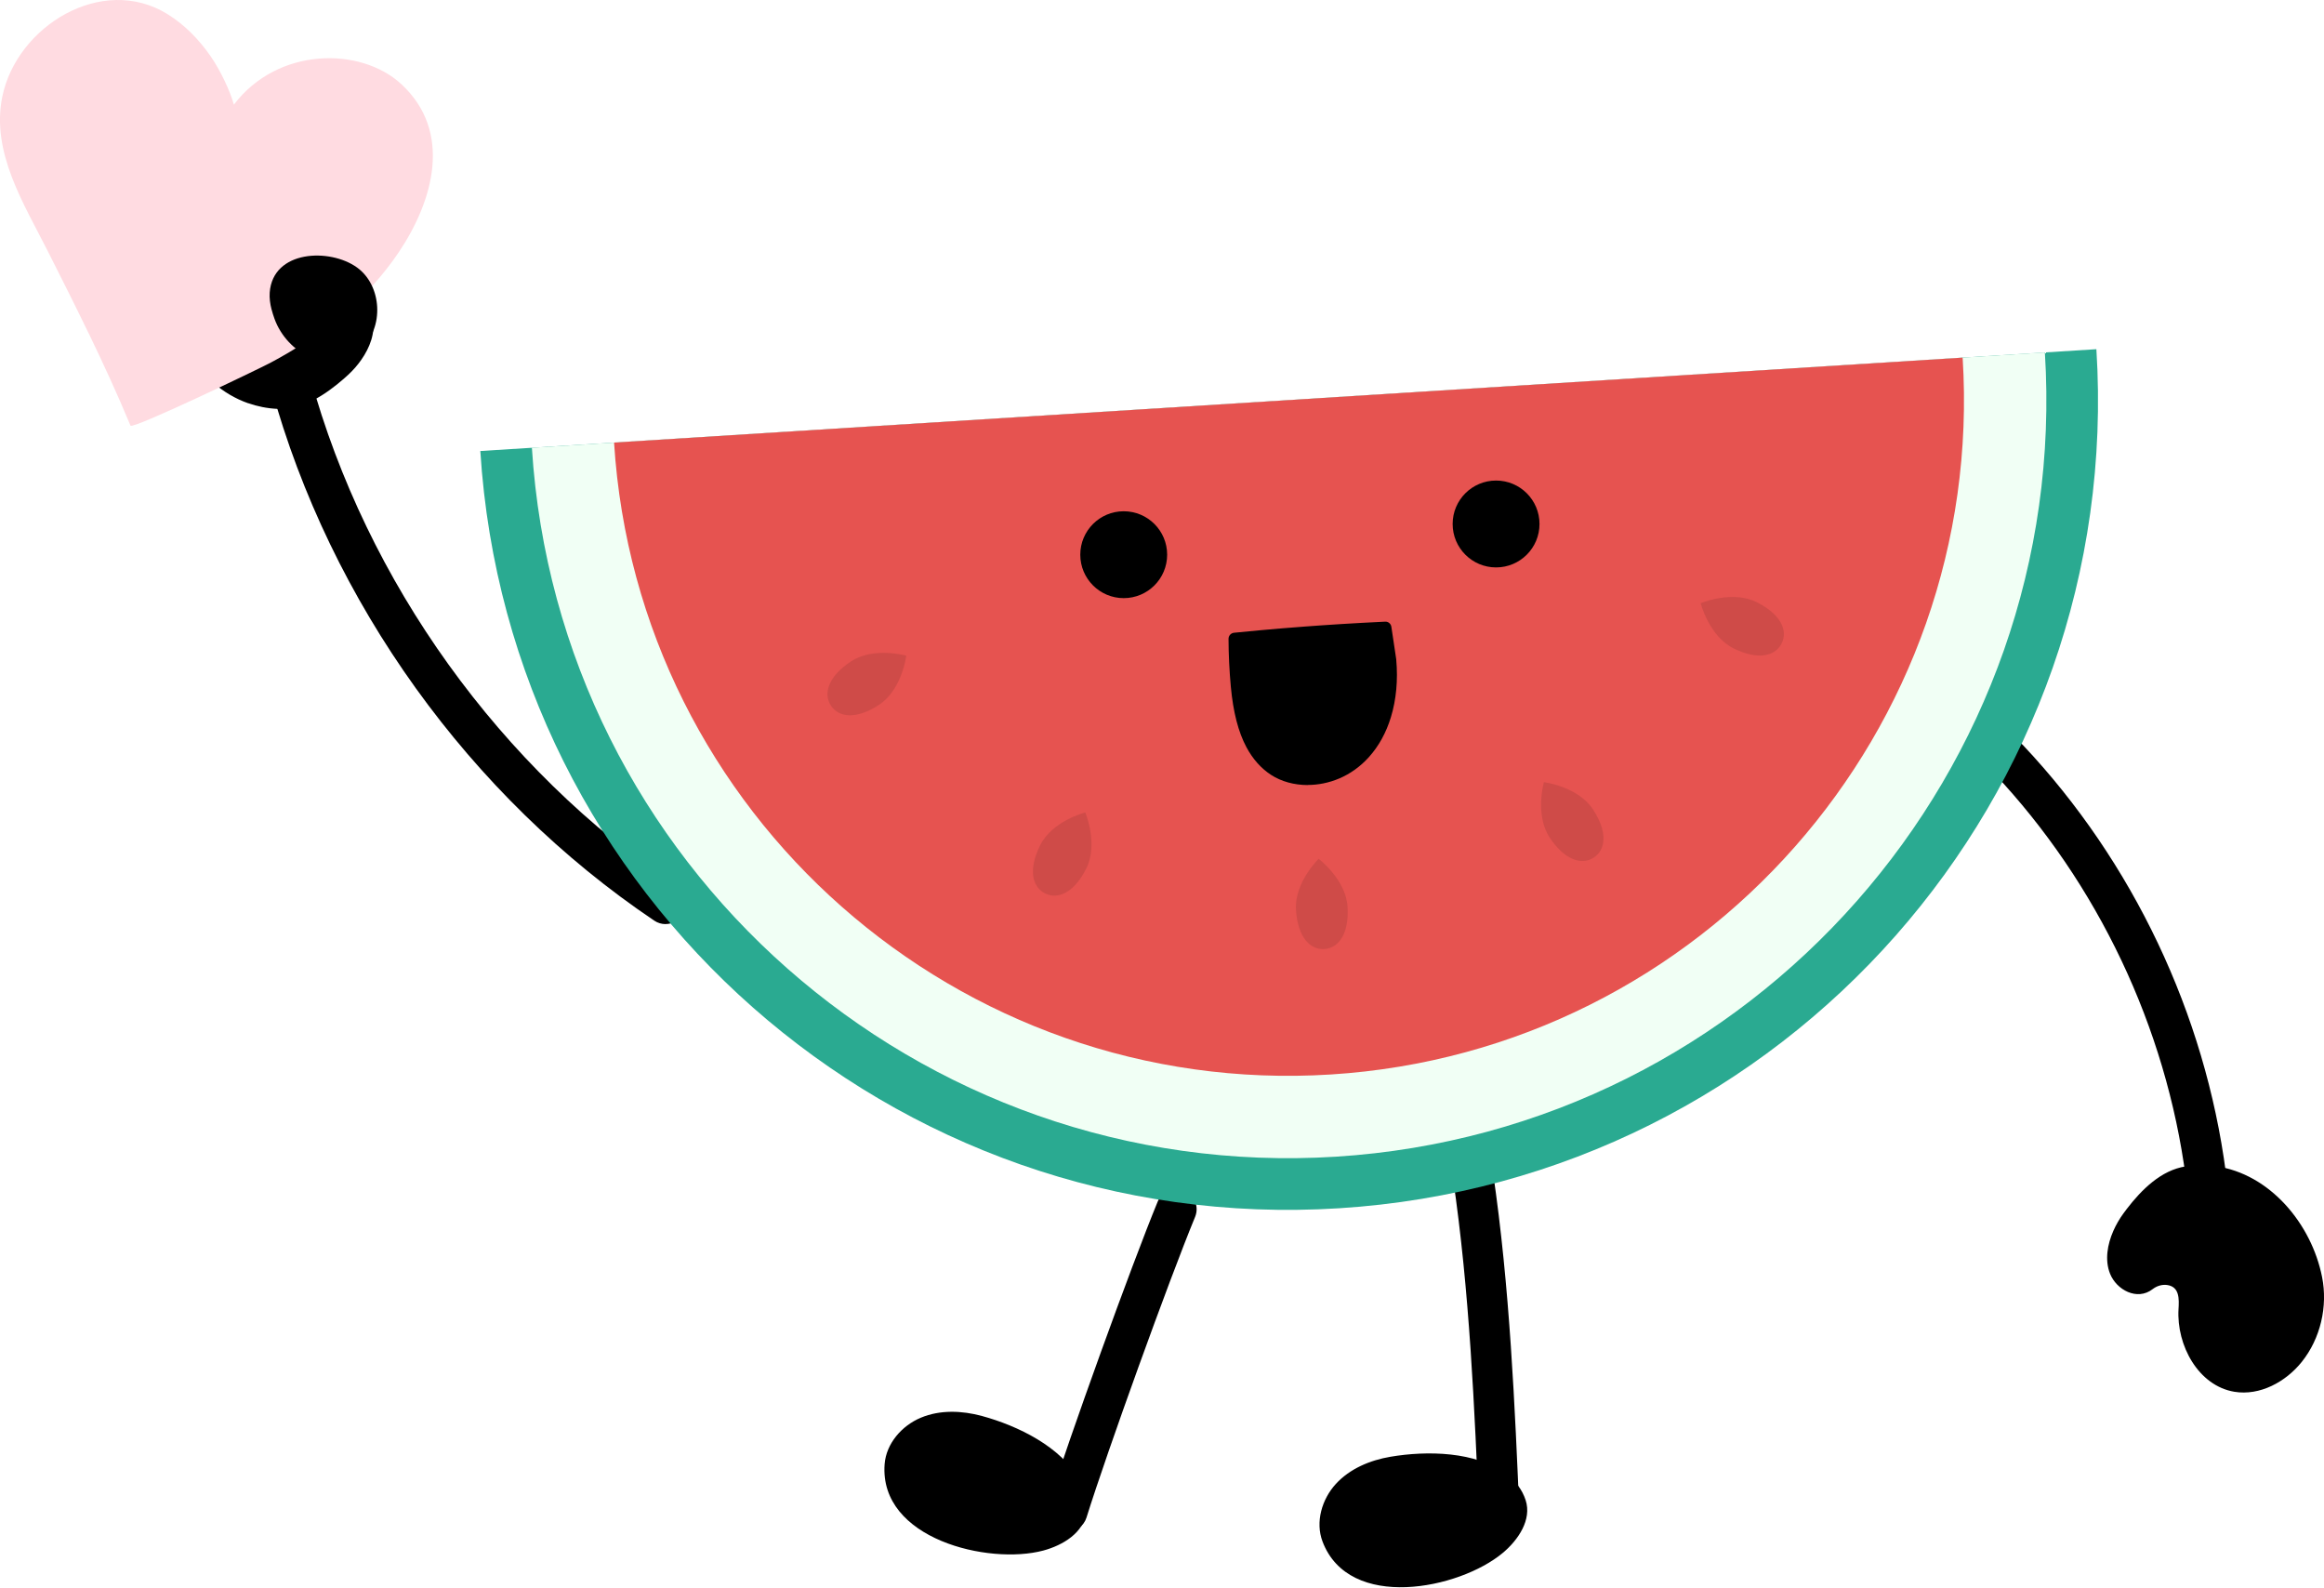
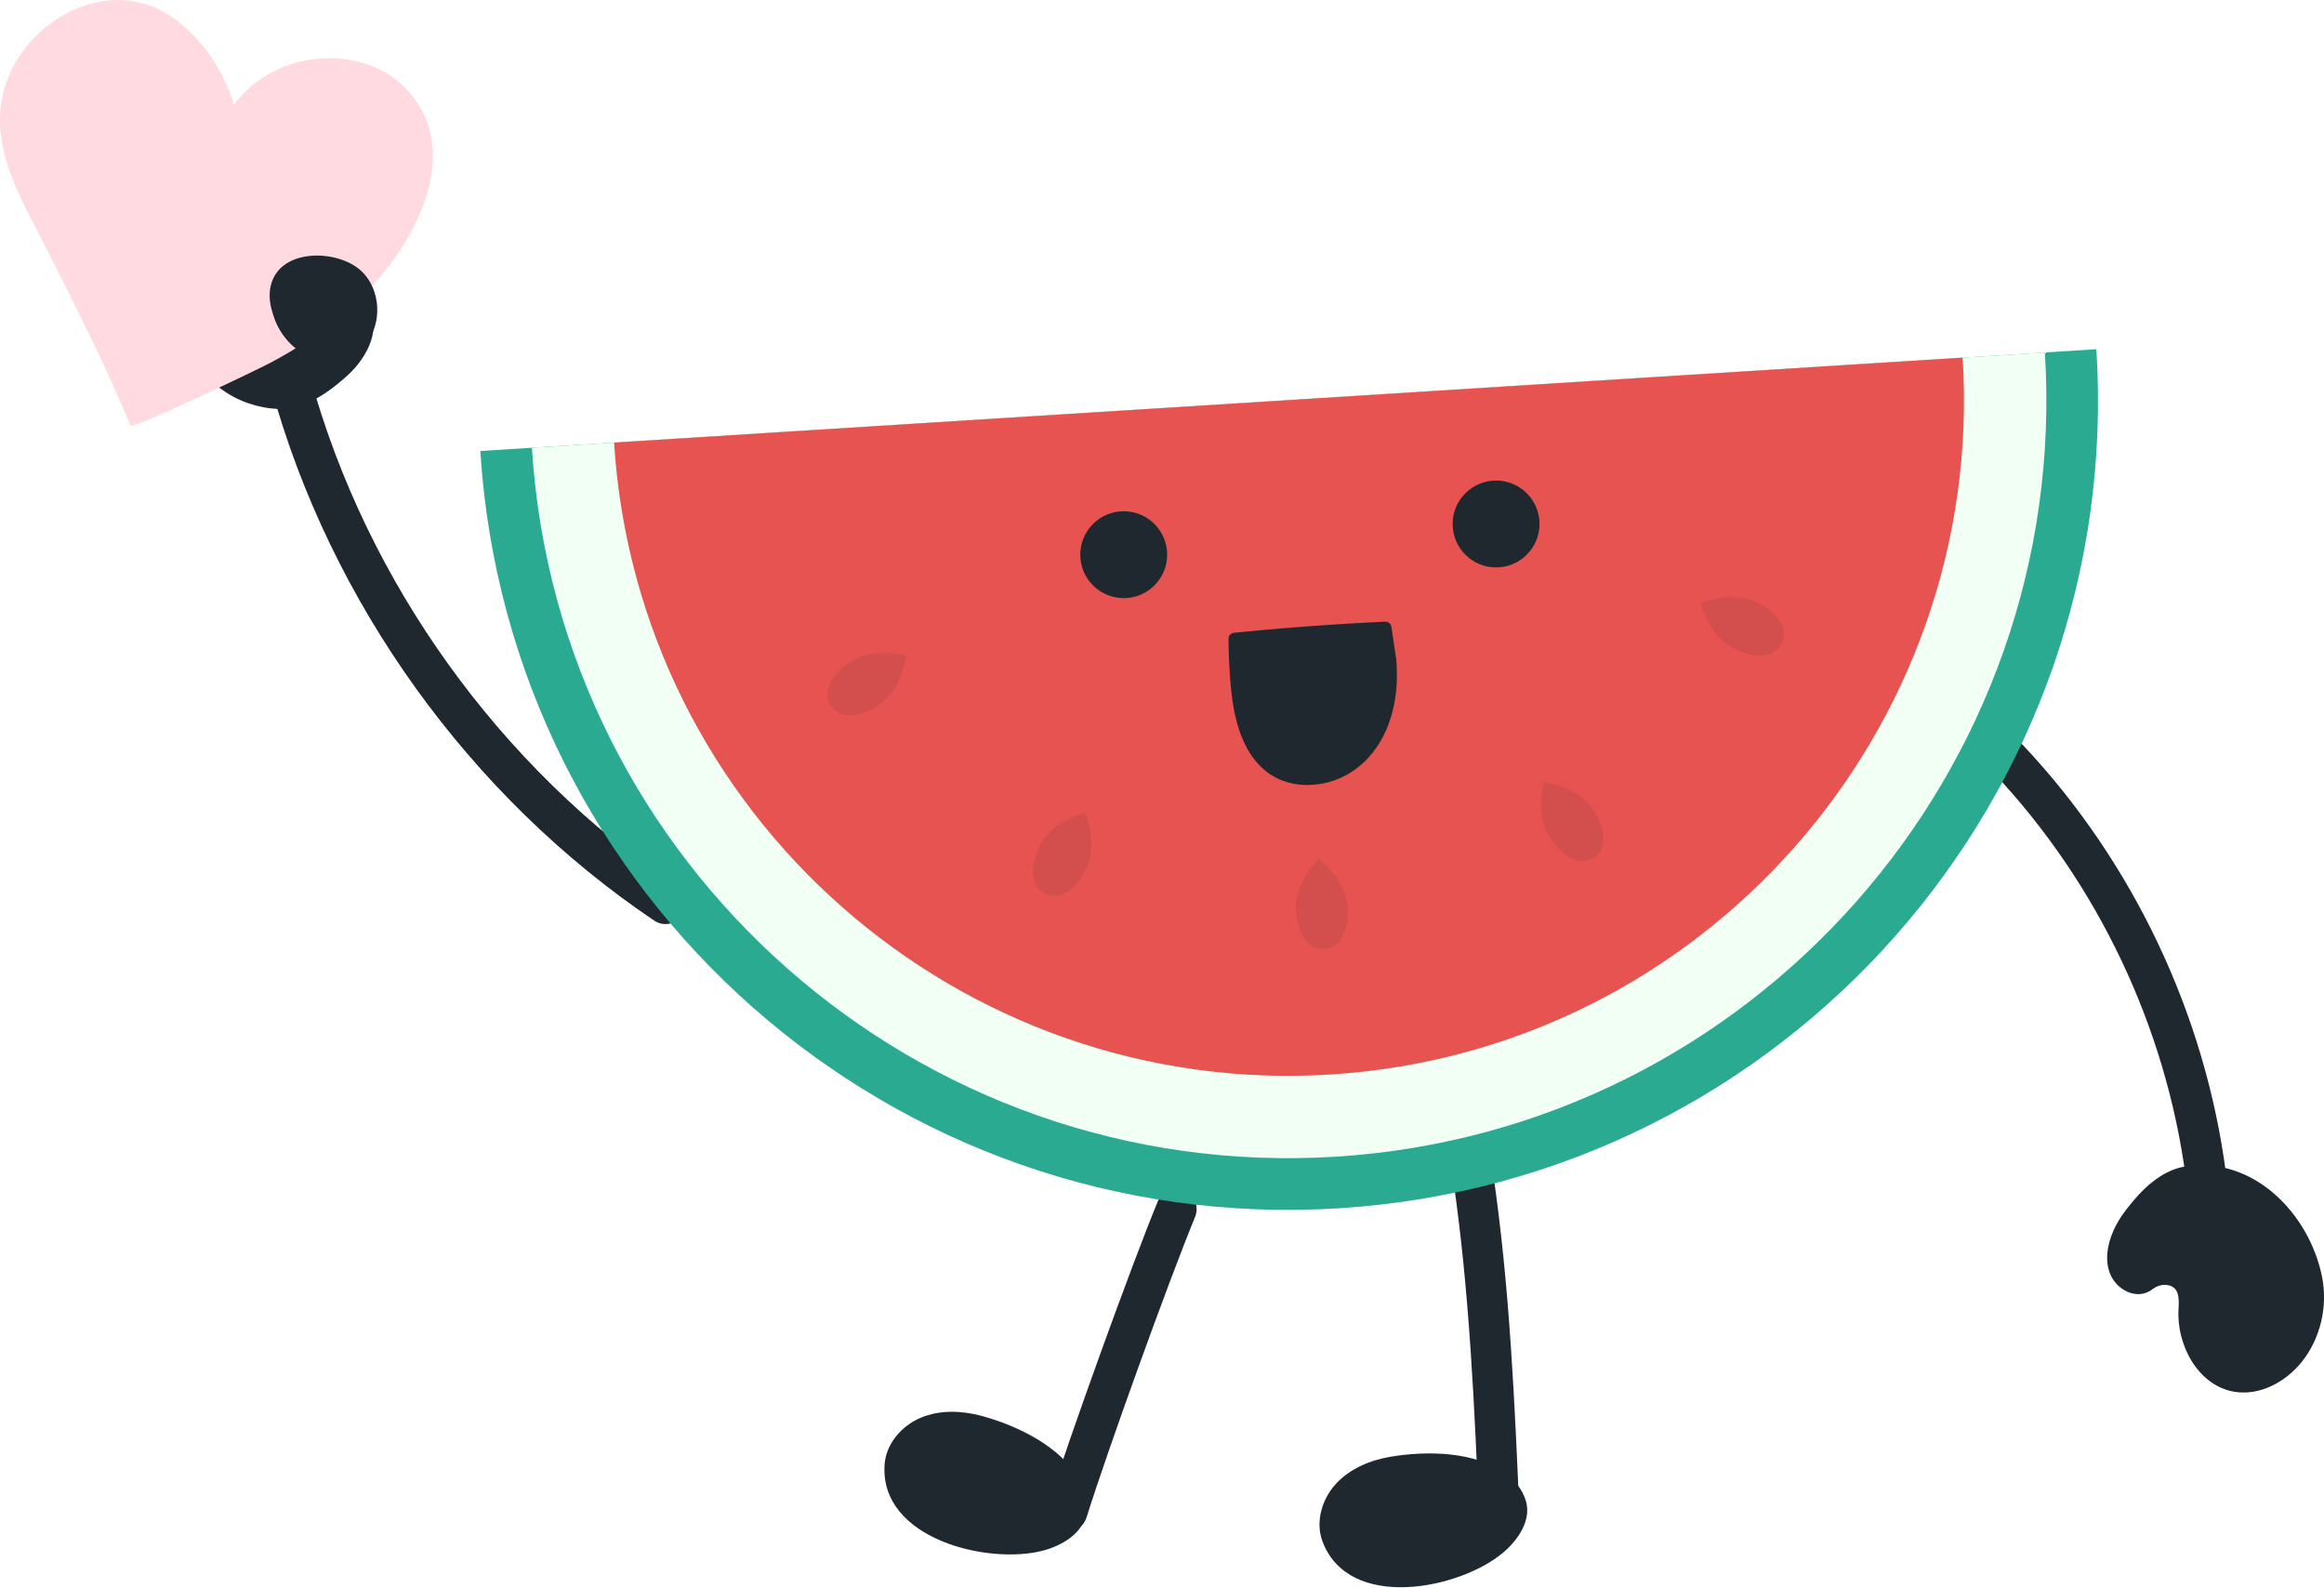
<svg xmlns="http://www.w3.org/2000/svg" id="b" viewBox="0 0 471.41 321.92">
  <g id="c">
    <g>
-       <path d="M216.48,310.66c-.4,0-.81-.06-1.22-.19-2.16-.67-3.36-2.97-2.69-5.13,4.2-13.47,16.9-48.62,22.27-61.66,.86-2.09,3.26-3.09,5.35-2.23,2.09,.86,3.09,3.26,2.23,5.35-5.32,12.9-17.87,47.66-22.03,60.98-.55,1.75-2.16,2.88-3.91,2.88Z" fill="#000000" />
-       <path d="M304.16,312.44c-2.18,0-4-1.72-4.09-3.92-.97-22.93-1.97-46.64-5.35-69.65-.33-2.24,1.22-4.32,3.46-4.65,2.24-.32,4.32,1.22,4.65,3.46,3.44,23.43,4.45,47.35,5.43,70.49,.1,2.26-1.66,4.17-3.92,4.27-.06,0-.12,0-.18,0Z" fill="#000000" />
-       <path d="M219.05,300.34c-3.68-6.9-12.66-11.2-19.87-13.16-4.05-1.1-8.49-1.28-12.37,.34-3.88,1.61-7.05,5.25-7.37,9.43-1.14,15.19,21.11,20.49,32.19,17.52,3.99-1.07,8.22-3.64,8.71-7.74,.27-2.25-.23-4.39-1.29-6.38Z" fill="#000000" />
-       <path d="M305.61,299.02c-6.24-4.71-16.2-4.82-23.57-3.57-4.14,.7-8.24,2.42-11.07,5.51-2.84,3.1-4.19,7.73-2.71,11.66,5.36,14.26,27.78,9.69,36.57,2.33,3.17-2.65,5.92-6.76,4.64-10.69-.7-2.16-2.06-3.89-3.86-5.24Z" fill="#000000" />
-       <path d="M135,187.42c-.79,0-1.58-.23-2.28-.7-37.42-25.18-65.73-64.57-77.69-108.06-.6-2.18,.68-4.44,2.86-5.04,2.18-.6,4.44,.68,5.04,2.86,11.45,41.63,38.55,79.33,74.37,103.43,1.88,1.26,2.37,3.81,1.11,5.69-.79,1.18-2.08,1.81-3.4,1.81Z" fill="#000000" />
-       <path d="M50.34,81.77c1.86,.65,3.85,1.06,5.97,1.16,5.05,.25,9.75-2.91,13.41-6.1,.29-.26,.58-.52,.87-.78,1-.92,1.91-1.95,2.69-3.07,1.71-2.44,2.89-5.44,2.35-8.36-.63-3.47-4.29-6.54-7.85-4.78-.96,.47-2.07,.6-3.07,.24-2.41-.85-1.79-3.32-1.29-5.24,1.87-7.15-.89-16.05-7.81-18.67-4.89-1.85-10.59-.1-14.59,3.25-4.68,3.91-7.41,9.99-7.42,16.07-.02,10.99,6.26,22.61,16.73,26.29Z" fill="#000000" />
+       <path d="M216.48,310.66c-.4,0-.81-.06-1.22-.19-2.16-.67-3.36-2.97-2.69-5.13,4.2-13.47,16.9-48.62,22.27-61.66,.86-2.09,3.26-3.09,5.35-2.23,2.09,.86,3.09,3.26,2.23,5.35-5.32,12.9-17.87,47.66-22.03,60.98-.55,1.75-2.16,2.88-3.91,2.88Z" fill="#20282F" />
+       <path d="M304.16,312.44c-2.18,0-4-1.72-4.09-3.92-.97-22.93-1.97-46.64-5.35-69.65-.33-2.24,1.22-4.32,3.46-4.65,2.24-.32,4.32,1.22,4.65,3.46,3.44,23.43,4.45,47.35,5.43,70.49,.1,2.26-1.66,4.17-3.92,4.27-.06,0-.12,0-.18,0Z" fill="#20282F" />
+       <path d="M219.05,300.34c-3.68-6.9-12.66-11.2-19.87-13.16-4.05-1.1-8.49-1.28-12.37,.34-3.88,1.61-7.05,5.25-7.37,9.43-1.14,15.19,21.11,20.49,32.19,17.52,3.99-1.07,8.22-3.64,8.71-7.74,.27-2.25-.23-4.39-1.29-6.38Z" fill="#20282F" />
+       <path d="M305.61,299.02c-6.24-4.71-16.2-4.82-23.57-3.57-4.14,.7-8.24,2.42-11.07,5.51-2.84,3.1-4.19,7.73-2.71,11.66,5.36,14.26,27.78,9.69,36.57,2.33,3.17-2.65,5.92-6.76,4.64-10.69-.7-2.16-2.06-3.89-3.86-5.24Z" fill="#20282F" />
+       <path d="M135,187.42c-.79,0-1.58-.23-2.28-.7-37.42-25.18-65.73-64.57-77.69-108.06-.6-2.18,.68-4.44,2.86-5.04,2.18-.6,4.44,.68,5.04,2.86,11.45,41.63,38.55,79.33,74.37,103.43,1.88,1.26,2.37,3.81,1.11,5.69-.79,1.18-2.08,1.81-3.4,1.81Z" fill="#20282F" />
+       <path d="M50.34,81.77c1.86,.65,3.85,1.06,5.97,1.16,5.05,.25,9.75-2.91,13.41-6.1,.29-.26,.58-.52,.87-.78,1-.92,1.91-1.95,2.69-3.07,1.71-2.44,2.89-5.44,2.35-8.36-.63-3.47-4.29-6.54-7.85-4.78-.96,.47-2.07,.6-3.07,.24-2.41-.85-1.79-3.32-1.29-5.24,1.87-7.15-.89-16.05-7.81-18.67-4.89-1.85-10.59-.1-14.59,3.25-4.68,3.91-7.41,9.99-7.42,16.07-.02,10.99,6.26,22.61,16.73,26.29Z" fill="#20282F" />
      <path d="M17.95,67.54c-2.68-5.55-5.45-11.05-8.23-16.55C4.86,41.34-1.85,30.9,.47,19.59,3.4,5.32,20.68-5.34,33.95,2.85c3.5,2.16,6.4,5.15,8.74,8.51,1.99,2.85,4.01,7.13,4.75,9.87,8.88-11.72,25.71-11.8,33.97-4.16,10.45,9.67,6.49,23.65-.52,34.08-6.53,9.7-15.71,16.93-25.95,22.38-2.52,1.34-28.12,13.63-28.47,12.79-2.64-6.35-5.52-12.59-8.51-18.79Z" fill="#ffdbe1" />
-       <path d="M55.08,62.75c-.29-1.13-.45-2.28-.37-3.43,.64-8.63,12.21-9.04,17.71-5.07,5.1,3.68,5.53,12.25,.83,16.43-6.48,5.76-15.03,1-17.57-6.03-.22-.62-.43-1.25-.59-1.89Z" fill="#000000" />
-       <path d="M447.45,242.49c-2.03,0-3.79-1.5-4.06-3.56-4.01-30.56-17.85-59.74-38.98-82.17-1.55-1.65-1.47-4.24,.17-5.79,1.65-1.55,4.24-1.47,5.79,.17,22.3,23.68,36.91,54.48,41.14,86.72,.29,2.24-1.29,4.3-3.53,4.59-.18,.02-.36,.04-.54,.04Z" fill="#000000" />
-       <path d="M449.44,236.52c-1.95-.27-3.99-.28-6.08,.04-5,.75-8.99,4.77-11.95,8.62-.24,.31-.47,.62-.7,.94-.8,1.1-1.49,2.29-2.04,3.54-1.19,2.72-1.76,5.9-.66,8.66,1.3,3.28,5.49,5.56,8.63,3.14,.84-.65,1.91-.99,2.97-.84,2.53,.36,2.41,2.9,2.29,4.88-.43,7.38,4.04,15.56,11.33,16.77,5.16,.85,10.4-1.98,13.67-6.06,3.81-4.76,5.3-11.25,4.12-17.21-2.14-10.78-10.59-20.94-21.57-22.48Z" fill="#000000" />
+       <path d="M55.08,62.75c-.29-1.13-.45-2.28-.37-3.43,.64-8.63,12.21-9.04,17.71-5.07,5.1,3.68,5.53,12.25,.83,16.43-6.48,5.76-15.03,1-17.57-6.03-.22-.62-.43-1.25-.59-1.89Z" fill="#20282F" />
+       <path d="M447.45,242.49c-2.03,0-3.79-1.5-4.06-3.56-4.01-30.56-17.85-59.74-38.98-82.17-1.55-1.65-1.47-4.24,.17-5.79,1.65-1.55,4.24-1.47,5.79,.17,22.3,23.68,36.91,54.48,41.14,86.72,.29,2.24-1.29,4.3-3.53,4.59-.18,.02-.36,.04-.54,.04Z" fill="#20282F" />
+       <path d="M449.44,236.52c-1.95-.27-3.99-.28-6.08,.04-5,.75-8.99,4.77-11.95,8.62-.24,.31-.47,.62-.7,.94-.8,1.1-1.49,2.29-2.04,3.54-1.19,2.72-1.76,5.9-.66,8.66,1.3,3.28,5.49,5.56,8.63,3.14,.84-.65,1.91-.99,2.97-.84,2.53,.36,2.41,2.9,2.29,4.88-.43,7.38,4.04,15.56,11.33,16.77,5.16,.85,10.4-1.98,13.67-6.06,3.81-4.76,5.3-11.25,4.12-17.21-2.14-10.78-10.59-20.94-21.57-22.48Z" fill="#20282F" />
      <g>
        <path d="M97.43,91.47c5.7,90.52,83.71,159.29,174.23,153.58,90.52-5.7,159.29-83.71,153.58-174.23L97.43,91.47Z" fill="#2aaa91" />
        <path d="M107.89,90.81c5.33,84.61,78.5,149.11,163.12,143.78,84.61-5.33,149.11-78.5,143.78-163.12L107.89,90.81Z" fill="#f1fff5" />
        <path d="M124.56,89.76c4.75,75.42,69.97,132.91,145.39,128.16,75.42-4.75,132.91-69.97,128.16-145.39L124.56,89.76Z" fill="#e65350" />
        <g opacity=".1">
-           <path d="M273.34,183.87c.35,5.54-1.82,8.43-4.71,8.61s-5.4-2.41-5.75-7.95c-.35-5.54,4.6-10.35,4.6-10.35,0,0,5.51,4.16,5.86,9.69Z" fill="#000000" />
+           <path d="M273.34,183.87c.35,5.54-1.82,8.43-4.71,8.61s-5.4-2.41-5.75-7.95c-.35-5.54,4.6-10.35,4.6-10.35,0,0,5.51,4.16,5.86,9.69Z" fill="#20282F" />
        </g>
        <g opacity=".1">
-           <path d="M323.09,164.1c3.07,4.62,2.64,8.21,.23,9.81s-5.89,.61-8.96-4.01c-3.07-4.62-1.19-11.26-1.19-11.26,0,0,6.85,.84,9.92,5.46Z" fill="#000000" />
+           <path d="M323.09,164.1c3.07,4.62,2.64,8.21,.23,9.81s-5.89,.61-8.96-4.01c-3.07-4.62-1.19-11.26-1.19-11.26,0,0,6.85,.84,9.92,5.46Z" fill="#20282F" />
        </g>
        <g opacity=".1">
-           <path d="M356.3,122.11c4.97,2.47,6.39,5.79,5.1,8.38s-4.79,3.47-9.76,1.01c-4.97-2.47-6.67-9.16-6.67-9.16,0,0,6.36-2.69,11.33-.23Z" fill="#000000" />
+           <path d="M356.3,122.11c4.97,2.47,6.39,5.79,5.1,8.38s-4.79,3.47-9.76,1.01c-4.97-2.47-6.67-9.16-6.67-9.16,0,0,6.36-2.69,11.33-.23Z" fill="#20282F" />
        </g>
        <g opacity=".1">
-           <path d="M178.37,142.9c-4.62,3.07-8.21,2.64-9.81,.23-1.6-2.41-.61-5.89,4.01-8.96,4.62-3.07,11.26-1.19,11.26-1.19,0,0-.84,6.85-5.46,9.92Z" fill="#000000" />
+           <path d="M178.37,142.9c-4.62,3.07-8.21,2.64-9.81,.23-1.6-2.41-.61-5.89,4.01-8.96,4.62-3.07,11.26-1.19,11.26-1.19,0,0-.84,6.85-5.46,9.92Z" fill="#20282F" />
        </g>
        <g opacity=".1">
-           <path d="M220.37,176.1c-2.47,4.97-5.79,6.39-8.38,5.1-2.59-1.29-3.47-4.79-1.01-9.76,2.47-4.97,9.16-6.67,9.16-6.67,0,0,2.69,6.36,.23,11.33Z" fill="#000000" />
+           <path d="M220.37,176.1c-2.47,4.97-5.79,6.39-8.38,5.1-2.59-1.29-3.47-4.79-1.01-9.76,2.47-4.97,9.16-6.67,9.16-6.67,0,0,2.69,6.36,.23,11.33Z" fill="#20282F" />
        </g>
      </g>
-       <circle cx="227.94" cy="112.5" r="8.81" fill="#000000" />
-       <circle cx="303.47" cy="106.27" r="8.81" fill="#000000" />
+       <circle cx="227.94" cy="112.5" r="8.81" fill="#20282F" />
+       <circle cx="303.47" cy="106.27" r="8.81" fill="#20282F" />
      <g>
-         <path d="M250.9,139.2c.37,4,1.15,8.26,3.01,11.75,1.11,2.08,2.59,3.89,4.61,5.19,5.64,3.65,13.71,1.64,18.21-3.34,2-2.21,3.38-4.85,4.24-7.7,1.09-3.56,1.37-7.45,1.03-11.17l-.99-6.61c-1.59,.08-3.13,.15-4.65,.23-2.82,.16-5.55,.32-8.26,.51-1.1,.07-2.19,.15-3.3,.24-2.91,.22-5.82,.46-8.83,.73-1.81,.17-3.66,.34-5.55,.53,.01,3.21,.17,6.43,.47,9.64Z" fill="#000000" />
-         <path d="M265.28,159.22c-2.78,0-5.39-.73-7.43-2.05-2.05-1.33-3.74-3.23-5.03-5.65-1.64-3.08-2.67-7.07-3.15-12.21h0c-.3-3.26-.46-6.54-.47-9.75,0-.63,.48-1.16,1.11-1.23,1.89-.19,3.74-.36,5.56-.53,2.76-.25,5.57-.49,8.85-.73,1.11-.09,2.21-.17,3.31-.24,2.82-.2,5.64-.36,8.27-.51,1.41-.08,2.83-.15,4.29-.22l.37-.02c.63-.04,1.18,.42,1.27,1.04l.99,6.61s0,.05,0,.07c.37,4.09,0,8.12-1.08,11.64-.96,3.16-2.47,5.91-4.51,8.16-3.53,3.9-8.14,5.6-12.37,5.6Zm-13.16-20.14c.45,4.81,1.39,8.5,2.87,11.29,1.1,2.08,2.47,3.63,4.19,4.74,4.8,3.11,12.26,1.7,16.64-3.14,1.79-1.98,3.13-4.41,3.98-7.23,.99-3.21,1.33-6.9,.99-10.67l-.82-5.48c-1.2,.06-2.37,.12-3.54,.18-2.62,.15-5.43,.31-8.24,.51-1.1,.07-2.19,.15-3.29,.24-3.27,.25-6.07,.48-8.81,.73-1.45,.13-2.92,.27-4.42,.42,.04,2.78,.19,5.6,.45,8.41h0Z" fill="#000000" />
+         <path d="M250.9,139.2c.37,4,1.15,8.26,3.01,11.75,1.11,2.08,2.59,3.89,4.61,5.19,5.64,3.65,13.71,1.64,18.21-3.34,2-2.21,3.38-4.85,4.24-7.7,1.09-3.56,1.37-7.45,1.03-11.17l-.99-6.61c-1.59,.08-3.13,.15-4.65,.23-2.82,.16-5.55,.32-8.26,.51-1.1,.07-2.19,.15-3.3,.24-2.91,.22-5.82,.46-8.83,.73-1.81,.17-3.66,.34-5.55,.53,.01,3.21,.17,6.43,.47,9.64Z" fill="#20282F" />
+         <path d="M265.28,159.22c-2.78,0-5.39-.73-7.43-2.05-2.05-1.33-3.74-3.23-5.03-5.65-1.64-3.08-2.67-7.07-3.15-12.21h0c-.3-3.26-.46-6.54-.47-9.75,0-.63,.48-1.16,1.11-1.23,1.89-.19,3.74-.36,5.56-.53,2.76-.25,5.57-.49,8.85-.73,1.11-.09,2.21-.17,3.31-.24,2.82-.2,5.64-.36,8.27-.51,1.41-.08,2.83-.15,4.29-.22l.37-.02c.63-.04,1.18,.42,1.27,1.04l.99,6.61s0,.05,0,.07c.37,4.09,0,8.12-1.08,11.64-.96,3.16-2.47,5.91-4.51,8.16-3.53,3.9-8.14,5.6-12.37,5.6Zm-13.16-20.14c.45,4.81,1.39,8.5,2.87,11.29,1.1,2.08,2.47,3.63,4.19,4.74,4.8,3.11,12.26,1.7,16.64-3.14,1.79-1.98,3.13-4.41,3.98-7.23,.99-3.21,1.33-6.9,.99-10.67l-.82-5.48c-1.2,.06-2.37,.12-3.54,.18-2.62,.15-5.43,.31-8.24,.51-1.1,.07-2.19,.15-3.29,.24-3.27,.25-6.07,.48-8.81,.73-1.45,.13-2.92,.27-4.42,.42,.04,2.78,.19,5.6,.45,8.41h0Z" fill="#20282F" />
      </g>
    </g>
  </g>
</svg>
